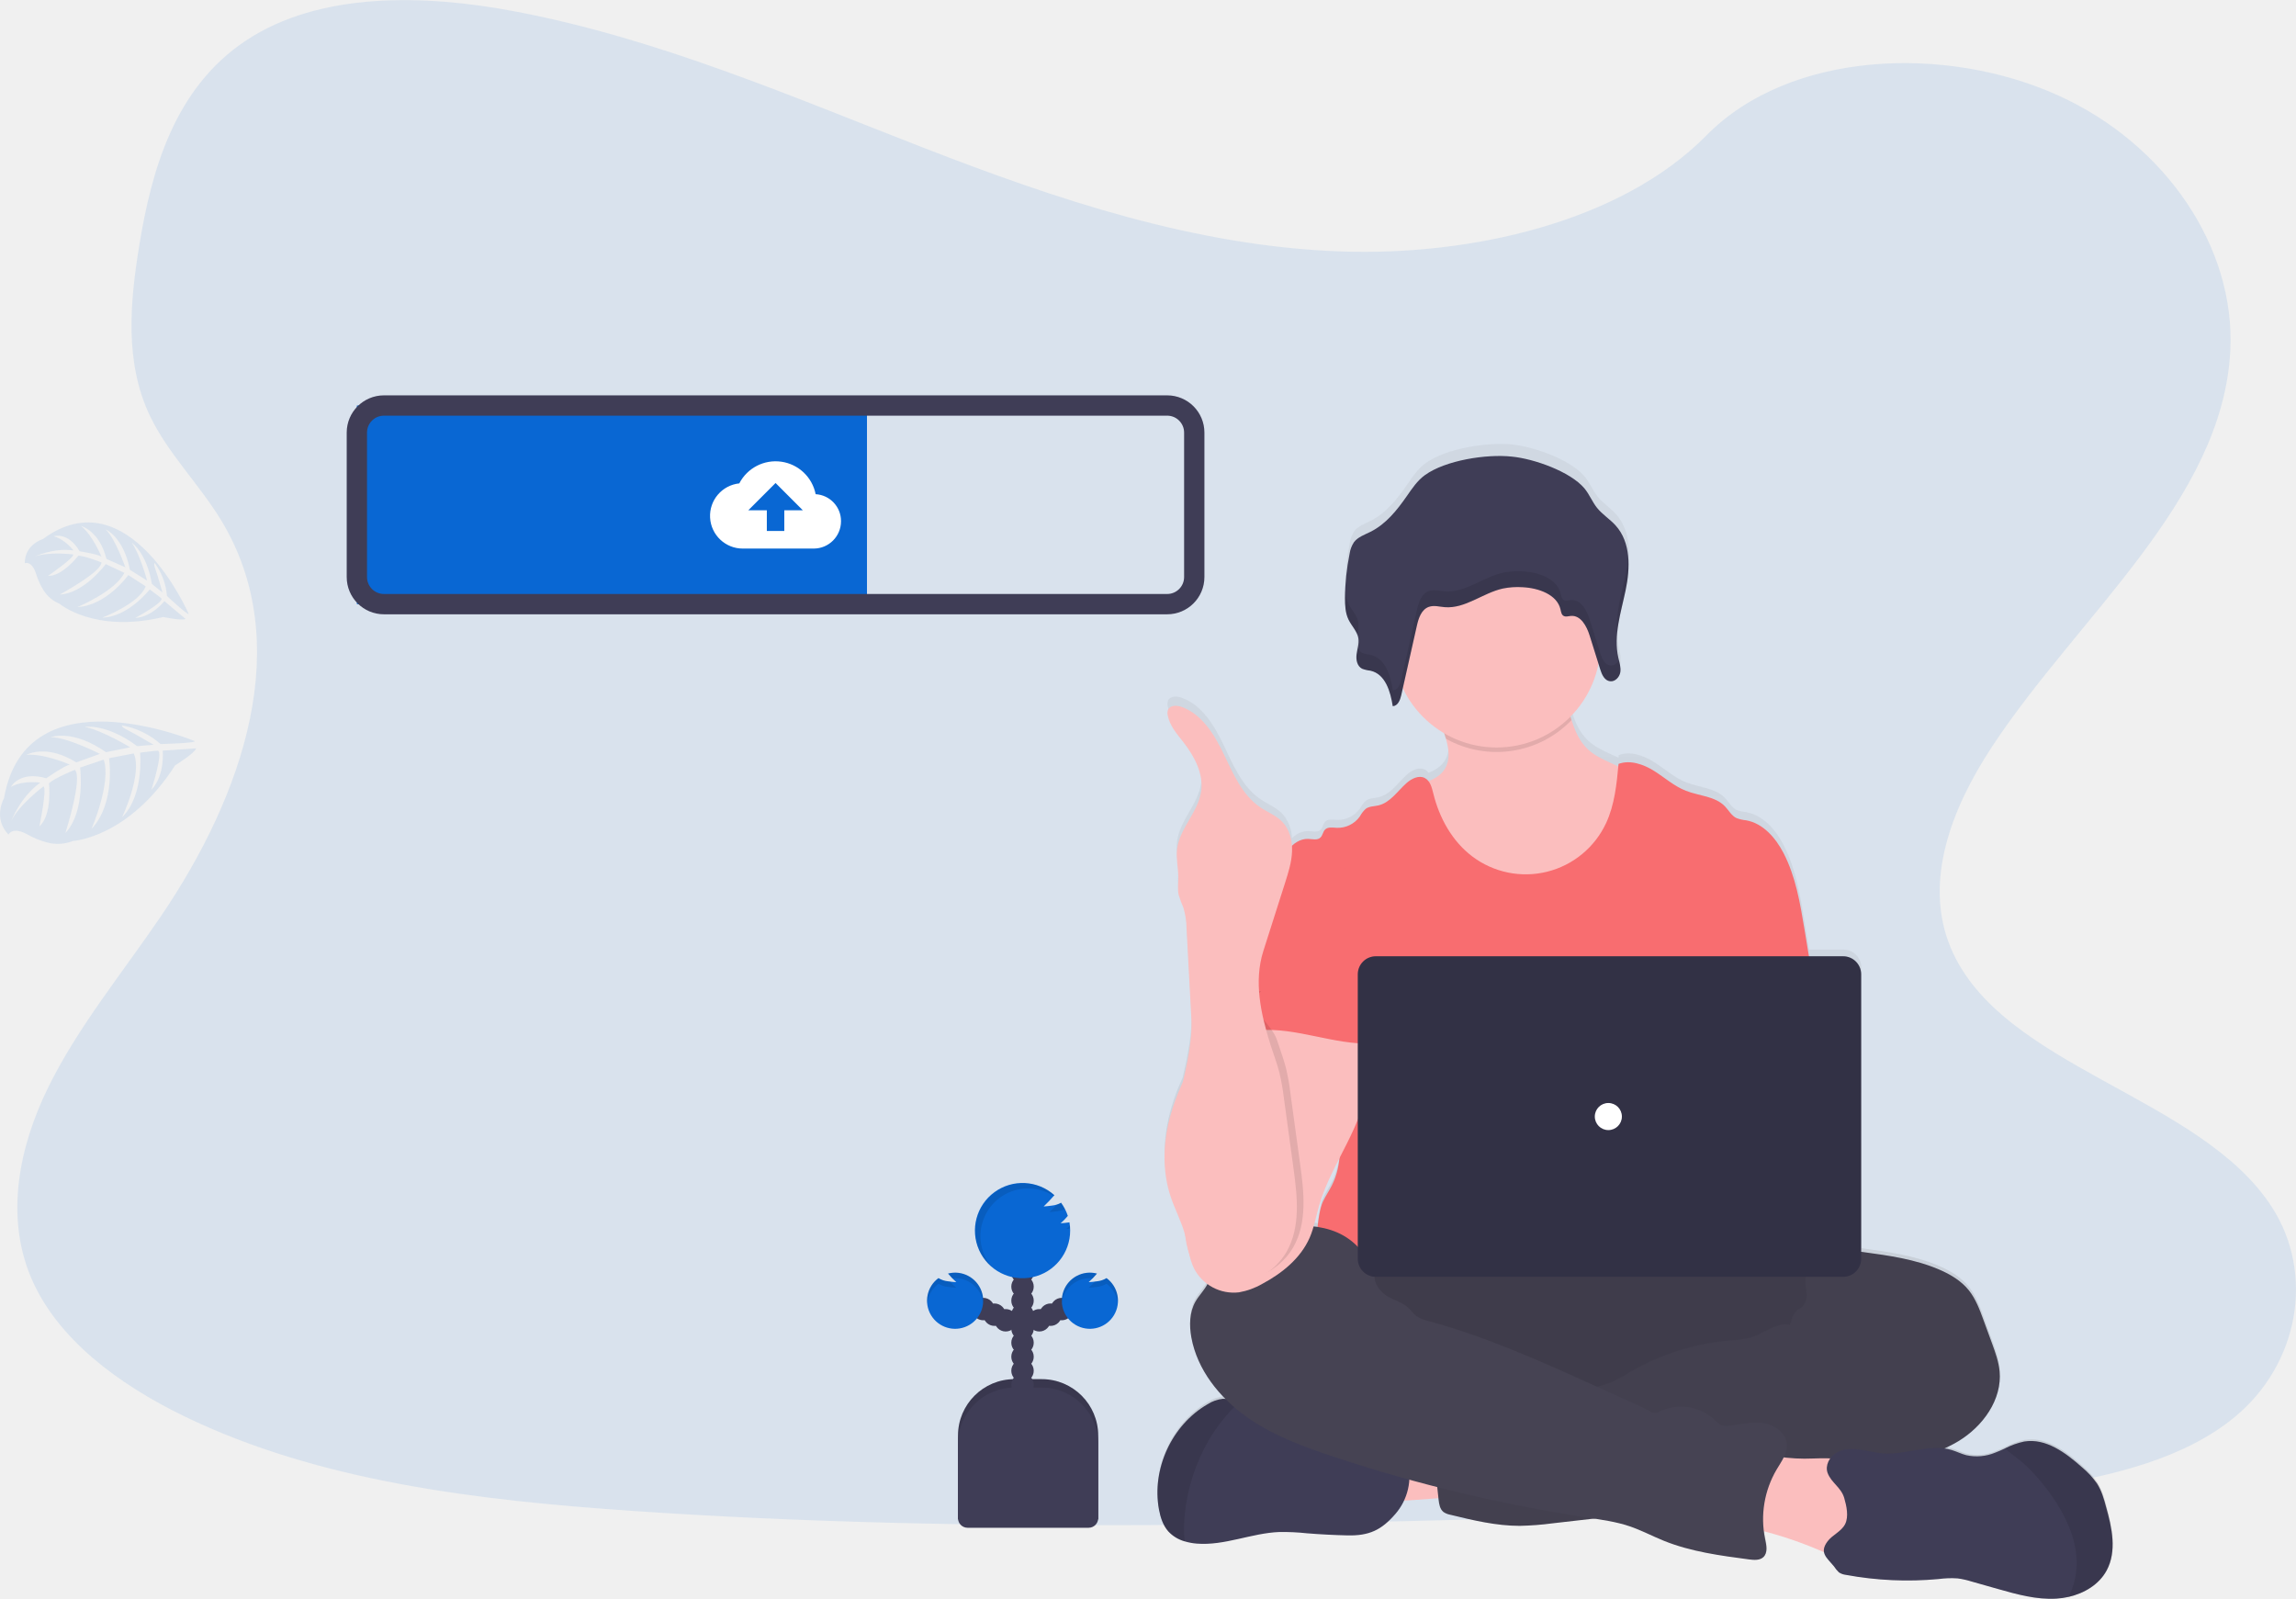
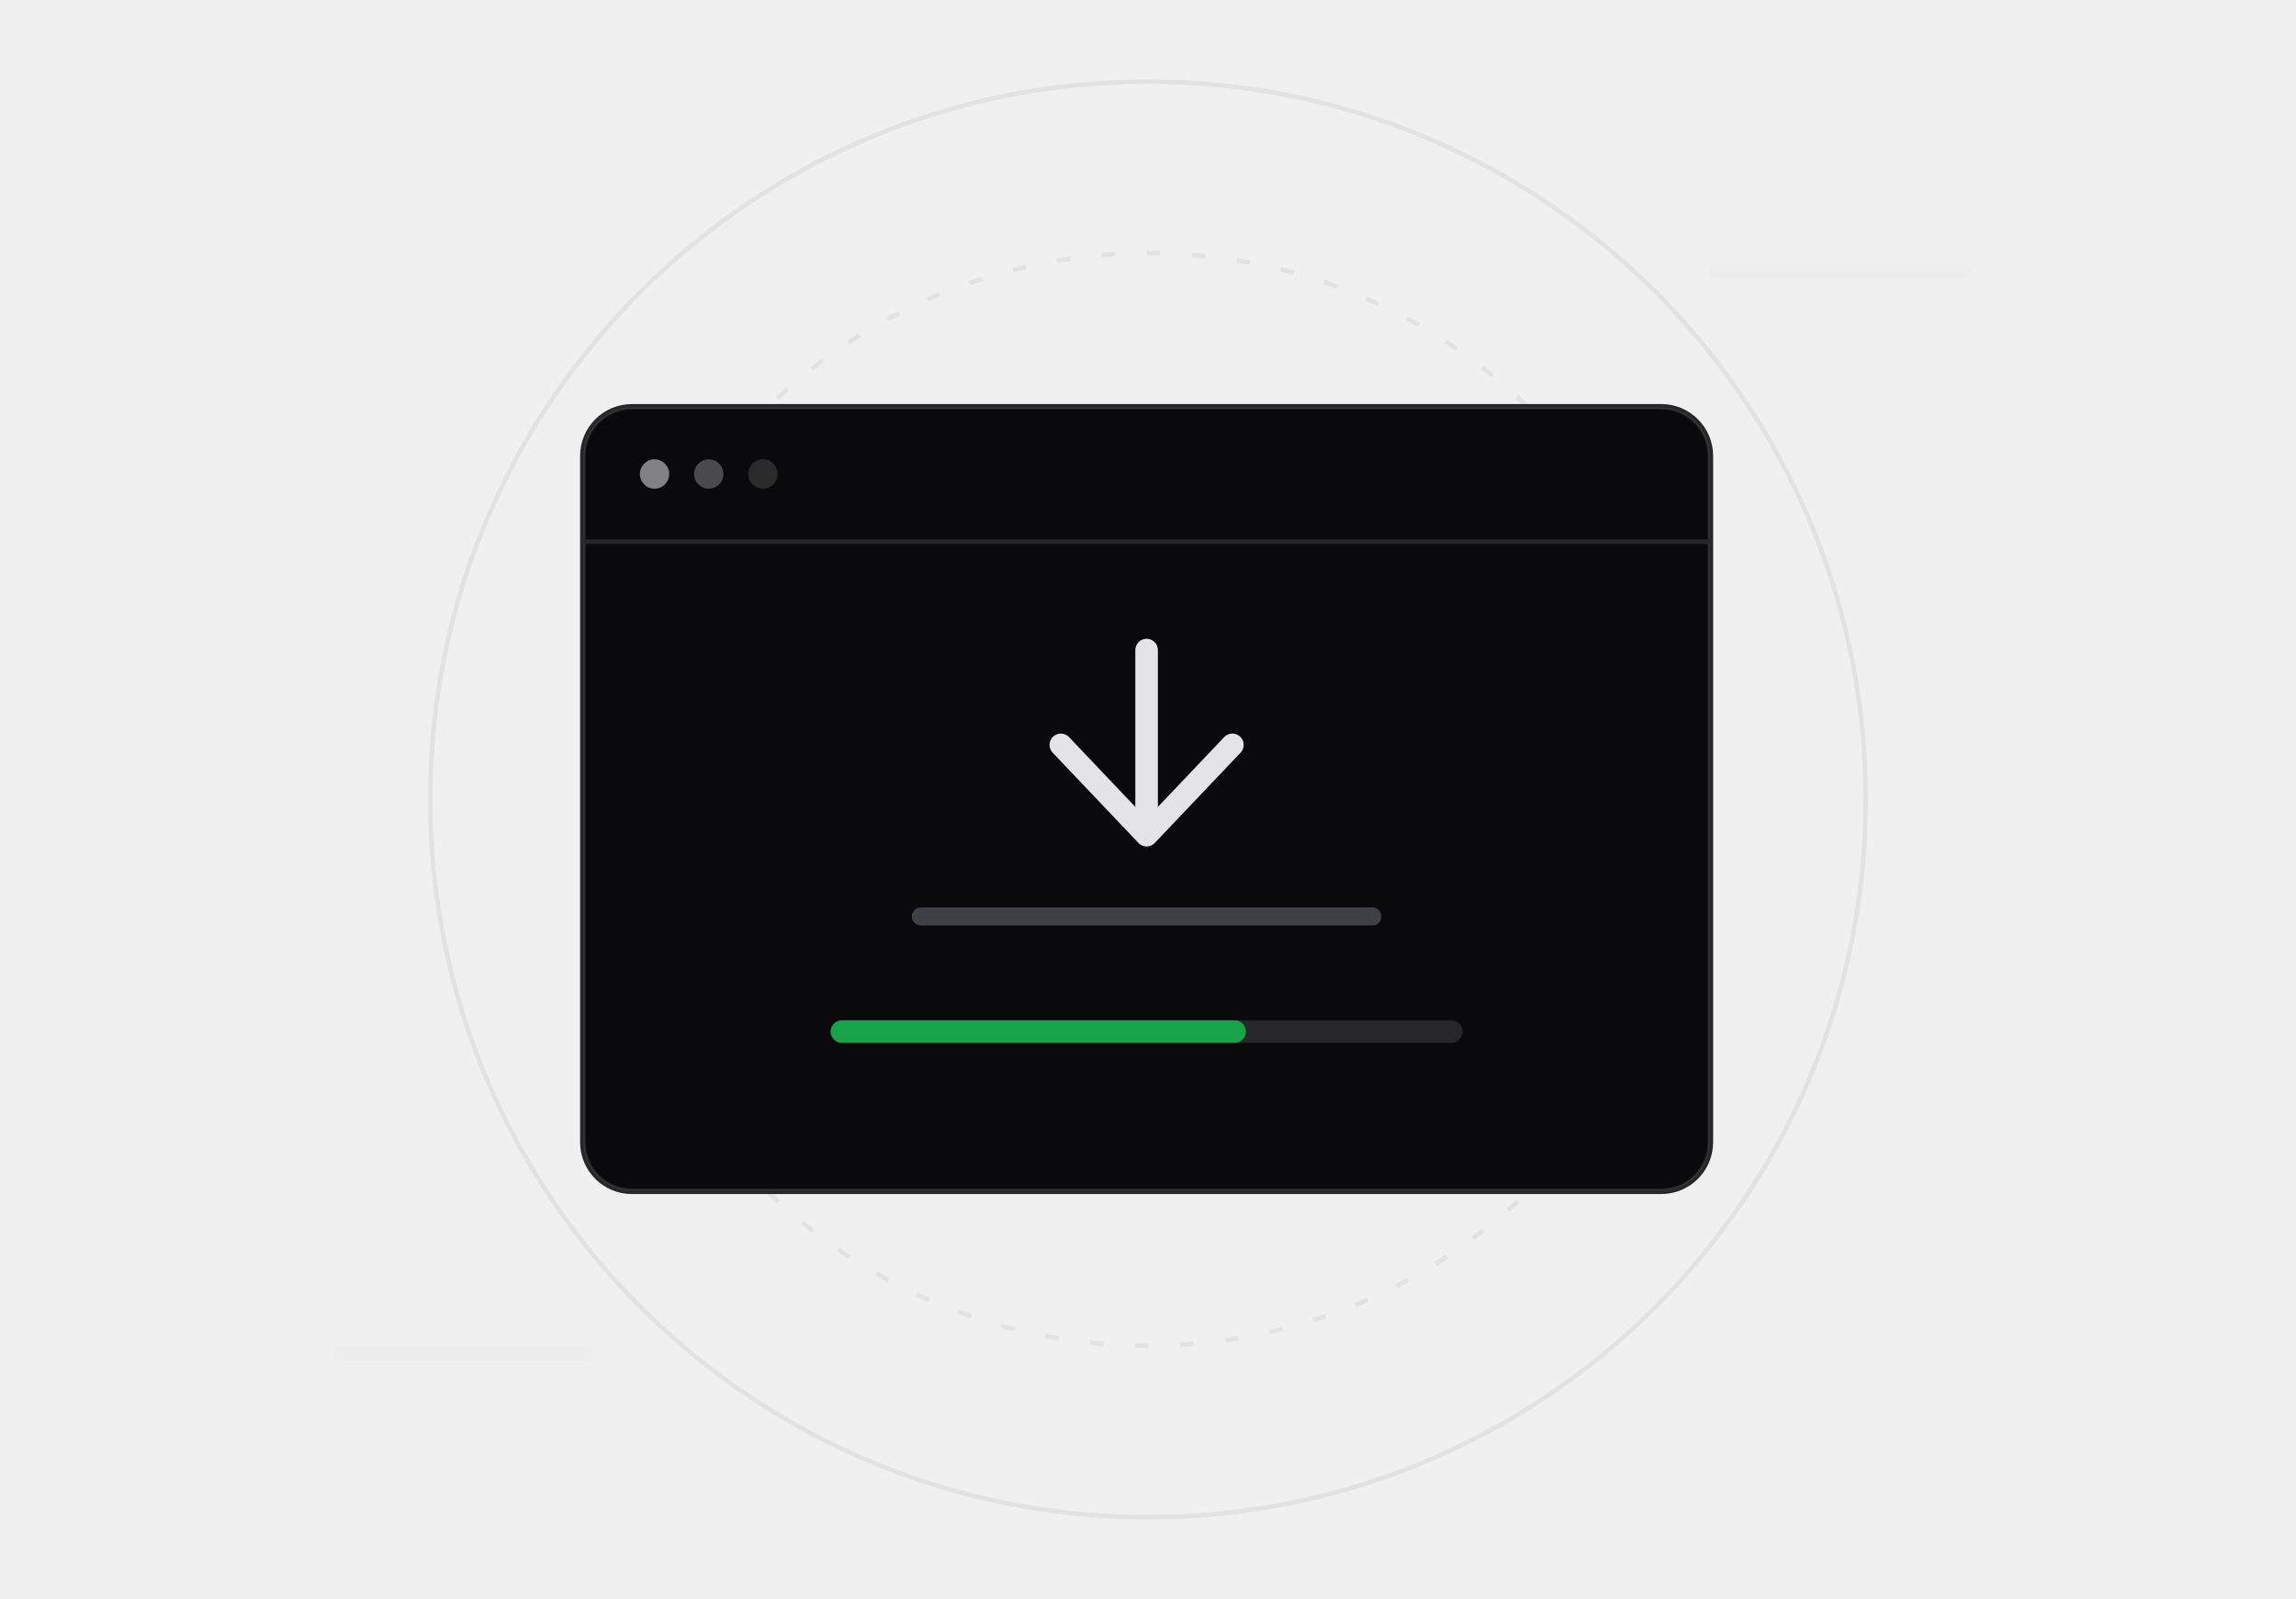
- <svg xmlns="http://www.w3.org/2000/svg" id="f1903550-5374-4fc8-959e-1f31e4981ba4" data-name="Layer 1" width="1017.23" height="708.31" viewBox="0 0 1017.23 708.31">
-   <defs>
-     <linearGradient id="ae8f1d99-169f-42eb-bca8-084a90728b1c" x1="815.82" y1="804.15" x2="815.82" y2="292.5" gradientUnits="userSpaceOnUse">
-       <stop offset="0" stop-color="gray" stop-opacity="0.25" />
-       <stop offset="0.54" stop-color="gray" stop-opacity="0.12" />
-       <stop offset="1" stop-color="gray" stop-opacity="0.1" />
-     </linearGradient>
-   </defs>
-   <path d="M685.63,207.25c-64.72-2.25-126.36-23.14-185.23-46S383.24,113.06,320.07,101c-40.63-7.79-87.09-8.89-119.83,12.89-31.5,21-41.68,57.15-47.16,90.72-4.11,25.27-6.54,51.85,4.75,75.5,7.83,16.42,21.74,30.22,31.36,45.95,33.46,54.72,9.81,122.2-26.46,175.63-17,25.06-36.74,49-49.87,75.66s-19.2,57.25-7.72,84.47c11.39,27,38.52,47.24,67.9,61.49,59.69,28.94,130,37.23,198.62,41.92,151.82,10.39,304.46,5.89,456.68,1.39,56.34-1.67,112.92-3.36,168.34-12.07,30.78-4.84,62.56-12.52,84.9-31,28.36-23.53,35.39-63.38,16.39-92.88-31.88-49.49-120-61.79-142.31-114.9-12.27-29.23.33-61.8,18.15-88.91,38.24-58.17,102.33-109.19,105.71-175.68,2.32-45.66-28.49-91.39-76.13-113-49.94-22.65-119.18-19.8-156,17.69C809.43,194.38,742.77,209.23,685.63,207.25Z" transform="translate(-91.39 -95.85)" fill="#0967d3" opacity="0.1" />
-   <g opacity="0.1">
-     <path d="M177.74,424.21S103,392.77,93.17,449.46c0,0-5.11,8.84,2,16.14,0,0,1.53-3.92,8.75.13a37.17,37.17,0,0,0,8.16,3.32,18.36,18.36,0,0,0,11.62-.62h0s24.59-1.33,45.27-33.5c0,0,8.87-5.48,9.31-7.54l-14.82,1s1.14,10.85-5,17.36c0,0,5.44-16.84,2.83-17.31-.53-.1-7.83.86-7.83.86s1.89,18.87-8,28.63c0,0,9.18-19.19,5.19-28.29l-10.94,2.11s3,19.85-7.82,31.39c0,0,8.9-20.4,5.46-30.76l-10.47,3.52s2.52,19.41-6.53,29c0,0,7.9-24.61,4.18-28,0,0-9.42,3.82-11.43,6,0,0,1.49,14-4.26,19.05,0,0,3.53-17,1.78-17.7,0,0-10.94,8.24-14.28,15.35,0,0,4.16-10.86,12.91-17,0,0-7.35-1.24-13,1.83,0,0,3.78-7.21,15.65-3.79,0,0,8.79-6.09,10.55-6,0,0-11.23-5-19.34-4.38,0,0,8.7-5,22.08,3.35l10.45-3.77s-14.5-7.43-21.76-7.4c0,0,9.66-3.74,24.47,6.66l10.7-2.18s-12-7.35-20.09-9.06c0,0,9.7-1.54,23.18,8.55l7.31-.61s-8.85-5.22-11.53-6.49-2.56-2.09-2.56-2.09a34.89,34.89,0,0,1,17.16,8.26S177.68,425.14,177.74,424.21Z" transform="translate(-91.39 -95.85)" fill="#0967d3" />
+ <svg xmlns="http://www.w3.org/2000/svg" width="1017.23" height="708.31" viewBox="0 0 1017.23 708.31" fill="none" role="presentation" aria-hidden="true">
+   <g stroke="#a1a1aa" stroke-opacity=".18" stroke-width="2">
+     <circle cx="508.6" cy="354.16" r="318" />
+     <circle cx="508.6" cy="354.16" r="242" stroke-dasharray="6 14" />
  </g>
-   <g opacity="0.1">
-     <path d="M175,367.85s-26.51-61.27-64.63-33.17c0,0-8.06,2.34-8,10.7,0,0,3.14-1.46,5.13,5.07a30.1,30.1,0,0,0,3,6.61,15,15,0,0,0,7.25,6.25h0s15.37,13.22,46,5.89c0,0,8.4,1.79,9.83.83l-9.36-7.87s-5.51,7.1-12.89,7.44c0,0,12.83-6.9,11.55-8.67-.26-.36-5.15-3.94-5.15-3.94s-9.62,12.28-21,12.47c0,0,16.39-6.18,19.2-13.85l-7.7-5s-9.54,13.49-22.53,14.19c0,0,16.91-7.05,20.77-15.17l-8.23-3.87s-9.56,13-20.37,13.49c0,0,18.72-10.12,18.43-14.25,0,0-7.77-3.1-10.24-2.92,0,0-7.07,9.15-13.38,8.89,0,0,11.79-8.09,11.15-9.5,0,0-11.2-1.34-17.23,1,0,0,8.66-4.08,17.35-2.74,0,0-3.66-4.93-8.75-6.3,0,0,6.36-2.13,11.46,6.65,0,0,8.68,1.4,9.7,2.44,0,0-3.81-9.39-9-13.62,0,0,8,2,11.2,14.57l8.36,3.71s-4.38-12.68-8.72-16.79c0,0,7.87,3.28,10.75,17.9l7.6,4.79s-2.94-11.2-6.77-16.83c0,0,6.64,4.62,8.89,18.29l4.7,3.8s-2.29-8.14-3.16-10.42-.33-2.7-.33-2.7a28.65,28.65,0,0,1,5.49,14.68S174.41,368.36,175,367.85Z" transform="translate(-91.39 -95.85)" fill="#0967d3" />
+   <g transform="translate(258 180)">
+     <rect width="500" height="348" rx="22" fill="#0a0a0c" stroke="#27272a" stroke-width="2" />
+     <rect x="1" y="1" width="498" height="346" rx="21" stroke="#e4e4e7" stroke-opacity=".1" />
+     <path d="M0 60h500" stroke="#27272a" stroke-width="2" />
+     <g fill="#e4e4e7">
+       <circle cx="32" cy="30" r="6.5" opacity=".55" />
+       <circle cx="56" cy="30" r="6.5" opacity=".3" />
+       <circle cx="80" cy="30" r="6.5" opacity=".15" />
+     </g>
+     <path d="M250 108v78" stroke="#e4e4e7" stroke-width="10" stroke-linecap="round" />
+     <path d="M212 150l38 40 38-40" stroke="#e4e4e7" stroke-width="10" stroke-linecap="round" stroke-linejoin="round" />
+     <path d="M150 226h200" stroke="#3f3f46" stroke-width="8" stroke-linecap="round" />
+     <rect x="110" y="272" width="280" height="10" rx="5" fill="#27272a" />
+     <rect x="110" y="272" width="184" height="10" rx="5" fill="#16a34a" />
  </g>
-   <path d="M1024.66,763c-1-3.62-2-7.29-4-10.44a36.28,36.28,0,0,0-6.56-7.17c-7.25-6.59-16.16-13.28-25.77-11.61a34,34,0,0,0-8.56,3.12c-1.4.65-2.81,1.3-4.25,1.85a21.2,21.2,0,0,1-12.83,1.12c-2.2-.59-4.25-1.65-6.42-2.31a20.72,20.72,0,0,0-3.16-.68,58.18,58.18,0,0,0,6.1-3.21C970,727,978.61,715,977.4,702.3c-.4-4.3-1.88-8.41-3.34-12.46q-1.92-5.31-3.85-10.63c-1.66-4.61-3.37-9.3-6.41-13.13-3.38-4.26-8.18-7.15-13.14-9.31-10.66-4.63-22.31-6.26-33.81-7.84l-.8-.11V524.58a8,8,0,0,0-8-8.05H892.92q-1-6.12-2-12.23c-1.91-11.61-3.88-23.45-9.23-33.91-3.5-6.85-9.08-13.37-16.59-14.72a16.54,16.54,0,0,1-4.32-1c-2.2-1.08-3.4-3.48-5.1-5.26-4.36-4.57-11.45-4.64-17.3-7-5.16-2.05-9.38-5.92-14.08-8.89s-10.55-5.09-15.76-3.15c0,.38-.07.75-.11,1.13L805.09,430c-3.6-1.66-7.28-3.38-10.17-6.12-3.72-3.51-5.7-8.14-7.24-13.08-.16-.52-.31-1-.46-1.55a46.53,46.53,0,0,0,12.44-23.77c.27.87.55,1.75.82,2.63a13.88,13.88,0,0,0,1,2.59,6.86,6.86,0,0,0,.47.79,5.1,5.1,0,0,0,1.22,1.27,3.41,3.41,0,0,0,1.61.63,3,3,0,0,0,.84,0,4.62,4.62,0,0,0,3.36-2.87,6,6,0,0,0,.35-1.22,6.31,6.31,0,0,0,.07-.76c0-.08,0-.16,0-.24s0-.35,0-.52,0-.19,0-.28,0-.34,0-.5l0-.26c0-.2-.06-.4-.1-.59s0-.11,0-.16c-.05-.26-.11-.51-.16-.77a1,1,0,0,1,0-.17l-.15-.63-.09-.38,0-.1h0c-.1-.39-.19-.79-.28-1.19a34.44,34.44,0,0,1-.55-10.57,114.49,114.49,0,0,1,2.86-15.36l.21-.91.24-1.06c.16-.72.31-1.44.46-2.16v0c.13-.61.25-1.23.36-1.85s.19-1.09.27-1.64c0-.07,0-.13,0-.2a47.52,47.52,0,0,0,.49-11.28h0c-.47-5.23-2.09-10.18-5.65-14.13-2.51-2.79-5.81-4.85-8.14-7.78-2.19-2.75-3.42-6.13-5.68-8.82-6.25-7.46-22.28-13.21-32.12-14.21-11.27-1.14-29.48,1.74-38.56,8.4-3.36,2.46-5.66,6-8,9.37-4.3,6.26-9.19,12.5-16.08,16-2.61,1.32-5.59,2.32-7.32,4.62a12.59,12.59,0,0,0-2,5.19,102.21,102.21,0,0,0-2.06,19.8,24.41,24.41,0,0,0,1.1,8.6c.14.38.31.77.49,1.14h0c.16.33.34.66.53,1l.12.21a41.55,41.55,0,0,1,3.21,5.45,7.9,7.9,0,0,1,.48,1.66,12.29,12.29,0,0,1-.28,4.39h0c0,.22-.08.43-.13.64l-.09.46c0,.14,0,.29-.08.43q-.12.65-.21,1.29c0,.3-.06.61-.07.92a7.51,7.51,0,0,0,.69,3.6,4.58,4.58,0,0,0,.47.76,4,4,0,0,0,1.35,1.15,15.14,15.14,0,0,0,3.7.88c3.74.84,6.08,3.7,7.6,7.21a25.46,25.46,0,0,1,.89,2.41,42.63,42.63,0,0,1,1.4,6.27c1.7-.09,2.69-1.59,3.29-3.23a15.2,15.2,0,0,0,.47-1.65c.23-1.05.46-2.1.7-3.15a46.49,46.49,0,0,0,18.26,20.12c.28.82.55,1.65.8,2.49,1.31,4.53,1.94,9.28-.33,13.24-1.62,2.81-4.35,4.55-7.39,5.75a4.89,4.89,0,0,0-1.65-1.41c-2.64-1.32-5.8.29-8,2.26-4,3.62-7.26,8.81-12.53,10-1.9.44-4,.35-5.59,1.51a12.92,12.92,0,0,0-2.59,3.41,11.93,11.93,0,0,1-10.24,5.1c-1.83-.09-4-.51-5.25.83-.93,1-1,2.59-2,3.54-1.35,1.32-3.54.67-5.42.59a10,10,0,0,0-7.25,3.14,17.06,17.06,0,0,0-4.36-10.9c-2.7-2.78-6.45-4.21-9.65-6.39-8-5.44-12-15-16.17-23.76s-9.67-18-18.77-21.19c-2.09-.74-5-.8-5.94,1.23a4.43,4.43,0,0,0-.15,2.65c.88,4.66,4.2,8.4,7.07,12.15,4.83,6.32,8.88,14.05,7.71,21.95-1.37,9.35-9.7,16.61-10.7,26-.44,4.14.61,8.3.6,12.46,0,2.6-.41,5.23.15,7.76a52.63,52.63,0,0,0,2.11,5.65,33.09,33.09,0,0,1,1.38,9.31q1.06,19.88,2.11,39.77c.53,9.89-1.63,19.65-3.81,29.38a92.19,92.19,0,0,0-6.26,18c-2.46,10.83-2.53,22.37,1,32.91,1.89,5.73,4.79,11.1,6.34,16.93,0,.13.06.25.09.37.15,1.24.32,2.48.55,3.71a35.66,35.66,0,0,0,1.11,4.2,29.93,29.93,0,0,0,2.2,6.87,19.22,19.22,0,0,0,6,7c-1.44,2.82-3.77,5.09-5.32,7.85-2.7,4.78-2.81,10.65-1.83,16.07,1.89,10.46,7.54,19.81,15,27.41a8.68,8.68,0,0,0-1,0,15.68,15.68,0,0,0-6.84,2.45c-15.79,9.23-24.82,29-21.52,47.1.65,3.54,1.78,7.12,4.14,9.81a15.56,15.56,0,0,0,7.29,4.47,25.29,25.29,0,0,0,5.37,1c12.31,1,24.23-4.71,36.57-5.19a98.49,98.49,0,0,1,12.25.57q8.91.74,17.86.94c9.69.23,15.15-2.35,21.34-9.6a25.88,25.88,0,0,0,3.77-5.94c5.26-.3,11.07-.76,15.28-1.11l.06.59c.23,2,.58,4.3,2.18,5.57a7.79,7.79,0,0,0,3,1.22c10.11,2.49,20.34,5,30.74,5a129.72,129.72,0,0,0,14.6-1.13l18.3-2.11a93.21,93.21,0,0,1,15.71,3.42c5.28,1.8,10.22,4.47,15.38,6.57,12,4.87,24.92,6.61,37.71,8.31,2.18.29,4.68.49,6.3-1,2.08-2,1.38-5.35.8-8.15-.24-1.14-.42-2.3-.57-3.46a173.5,173.5,0,0,1,25.26,8.77l1.44.63c.41,2.18,2.43,3.93,4.36,6.28a15.9,15.9,0,0,0,2.21,2.73,7.25,7.25,0,0,0,3.17,1.15,148.12,148.12,0,0,0,41,1.85,42,42,0,0,1,8.45-.29,35.64,35.64,0,0,1,6.1,1.38l11.58,3.31c8.53,2.45,17.28,4.92,26.13,4.37a34.71,34.71,0,0,0,5.34-.77c7-1.62,13.53-5.54,16.89-11.84C1029.42,782.89,1027.23,772.36,1024.66,763ZM685,606.59a36.39,36.39,0,0,1-3.34,12.51c-1.24,2.51-2.84,4.82-4,7.34-1.1,2.28-1.92,6.59-2.41,11.32-.6-.1-1.21-.19-1.81-.26.89-3.12,1.56-6.32,2.45-9.45C678,620.61,681.47,613.58,685,606.59Z" transform="translate(-91.39 -95.85)" fill="url(#ae8f1d99-169f-42eb-bca8-084a90728b1c)" />
-   <path d="M700.41,760.39c-2.11-4.8-4.11-10.32-2-15.12a12.85,12.85,0,0,1,6.65-6.25,32,32,0,0,1,9-2.22,125.61,125.61,0,0,1,29.26-.4c.71,5.62-.79,11.32-2.08,16.75-1.17,5-1.84,5.74-7,6C730.9,759.33,701.2,762.16,700.41,760.39Z" transform="translate(-91.39 -95.85)" fill="#fbbebe" />
-   <ellipse cx="698.07" cy="592.16" rx="143" ry="40" fill="#464353" />
-   <ellipse cx="698.07" cy="592.16" rx="143" ry="40" opacity="0.1" />
-   <path d="M815.1,476.85a44.49,44.49,0,0,1-22.94,20.84A57.58,57.58,0,0,1,774,501.15c-6.79.31-13.72-.13-20.1-2.45-8.56-3.1-15.67-9.44-21-16.83s-9-15.83-12.19-24.34c-1.68-4.43-3.28-9.15-2.49-13.83,5.15-1.17,10.79-2.89,13.45-7.46,2.27-3.92,1.64-8.62.33-13.1-.37-1.27-.8-2.53-1.23-3.74-1-2.9-4.45-8.41-2.05-10.89,1.53-1.57,7.94-2.37,10.15-3.39,6.81-3.14,13.09-7.68,20.57-9.17,6.47-1.29,13.15-.08,19.61,1.26a6.45,6.45,0,0,1,2.42.87,5.82,5.82,0,0,1,1.8,2.7c1.84,4.48,2.92,9.43,4.4,14.1,1.54,4.89,3.52,9.48,7.23,12.95,2.89,2.71,6.57,4.41,10.17,6.06l8.86,4.06a11.65,11.65,0,0,1,4.19,2.71,10.61,10.61,0,0,1,2,5.44A50.82,50.82,0,0,1,815.1,476.85Z" transform="translate(-91.39 -95.85)" fill="#fbbebe" />
-   <path d="M787.63,414.88A46,46,0,0,1,732,423.14c-.37-1.27-.8-2.53-1.23-3.74-1-2.9-4.45-8.41-2.05-10.89,1.53-1.57,7.94-2.37,10.15-3.39,6.81-3.14,13.09-7.68,20.57-9.17,6.47-1.29,13.15-.08,19.61,1.26a6.45,6.45,0,0,1,2.42.87,5.82,5.82,0,0,1,1.8,2.7C785.07,405.26,786.15,410.21,787.63,414.88Z" transform="translate(-91.39 -95.85)" opacity="0.1" />
-   <circle cx="663.07" cy="285.16" r="46" fill="#fbbebe" />
-   <path d="M894.61,530.3l-3.78-22.9c-1.91-11.49-3.88-23.2-9.22-33.55-3.51-6.78-9.08-13.24-16.59-14.58a16.05,16.05,0,0,1-4.32-1c-2.2-1.06-3.4-3.44-5.09-5.2-4.36-4.52-11.46-4.59-17.3-6.89-5.16-2-9.38-5.85-14.08-8.79s-10.55-5-15.75-3.12c-.84,8.95-1.73,18.1-5.53,26.25a39.28,39.28,0,0,1-59.26,14.76c-8.91-6.71-14.62-17.06-17.28-27.89-.65-2.64-1.39-5.67-3.82-6.88-2.63-1.32-5.79.28-8,2.22-4.05,3.59-7.27,8.73-12.53,9.94-1.9.44-4,.35-5.58,1.5a12.7,12.7,0,0,0-2.6,3.37,12,12,0,0,1-10.23,5.06c-1.83-.09-4-.51-5.25.82-.93,1-1,2.56-2,3.49-1.35,1.31-3.54.67-5.42.6-3.56-.15-6.87,2.13-8.91,5s-3,6.42-4,9.86c10.93,24.34,20.93,48.71,31.86,73.05a6.23,6.23,0,0,1,.79,3,7.31,7.31,0,0,1-1.36,3c-5.36,8.61-5.19,19.44-4.6,29.56s1.31,20.81-3.21,29.88c-1.23,2.49-2.83,4.77-4,7.26-2.74,5.64-3.73,23.68-2.13,29.74h226c-4.31-11.85-2.67-35.63-1.77-48.21.63-8.8-1-17.59-1.7-26.39C896.48,565.29,897.58,548.24,894.61,530.3Z" transform="translate(-91.39 -95.85)" fill="#f86d70" />
-   <path d="M906.18,650.86c3.33-1.27,7-.81,10.57-.33,11.49,1.57,23.15,3.18,33.8,7.77,5,2.14,9.76,5,13.14,9.21,3,3.79,4.75,8.43,6.41,13L973.94,691c1.46,4,2.94,8.08,3.35,12.33,1.2,12.59-7.41,24.46-18.24,31s-23.58,8.87-36,11.31-24.89,5.14-37.26,8a150,150,0,0,1-17.53,3.45c-13.24,1.5-27.08-.71-39.66,3.67-5,1.75-9.91,4.35-15.1,5.56A93.93,93.93,0,0,1,803.07,768l-23.81,2.72a129.89,129.89,0,0,1-14.6,1.12c-10.4,0-20.63-2.46-30.73-4.92a7.77,7.77,0,0,1-3-1.21c-1.6-1.26-1.95-3.49-2.18-5.51q-1.53-13.41-2.68-26.85c-.24-2.91-.42-6.06,1.17-8.51,2-3,5.9-3.94,9.46-4.52a246.88,246.88,0,0,1,45.68-3.17c5.81-5.81,15.39-5.84,23-9a68.39,68.39,0,0,0,8.11-4.41A106,106,0,0,1,858,689.67a41.45,41.45,0,0,0,9.11-1.3c5.89-1.83,11.26-6.81,17.31-5.59.75-2.07,1.27-4.84,3-6.26.86-.73,1.92-1.22,2.71-2,1.67-1.69,1.82-4.35,1.57-6.71s-.81-4.78-.2-7.08a9.79,9.79,0,0,1,1.11-2.47C895.62,653,900.15,650.36,906.18,650.86Z" transform="translate(-91.39 -95.85)" fill="#464353" />
-   <path d="M906.18,650.86c3.33-1.27,7-.81,10.57-.33,11.49,1.57,23.15,3.18,33.8,7.77,5,2.14,9.76,5,13.14,9.21,3,3.79,4.75,8.43,6.41,13L973.94,691c1.46,4,2.94,8.08,3.35,12.33,1.2,12.59-7.41,24.46-18.24,31s-23.58,8.87-36,11.31-24.89,5.14-37.26,8a150,150,0,0,1-17.53,3.45c-13.24,1.5-27.08-.71-39.66,3.67-5,1.75-9.91,4.35-15.1,5.56A93.93,93.93,0,0,1,803.07,768l-23.81,2.72a129.89,129.89,0,0,1-14.6,1.12c-10.4,0-20.63-2.46-30.73-4.92a7.77,7.77,0,0,1-3-1.21c-1.6-1.26-1.95-3.49-2.18-5.51q-1.53-13.41-2.68-26.85c-.24-2.91-.42-6.06,1.17-8.51,2-3,5.9-3.94,9.46-4.52a246.88,246.88,0,0,1,45.68-3.17c5.81-5.81,15.39-5.84,23-9a68.39,68.39,0,0,0,8.11-4.41A106,106,0,0,1,858,689.67a41.45,41.45,0,0,0,9.11-1.3c5.89-1.83,11.26-6.81,17.31-5.59.75-2.07,1.27-4.84,3-6.26.86-.73,1.92-1.22,2.71-2,1.67-1.69,1.82-4.35,1.57-6.71s-.81-4.78-.2-7.08a9.79,9.79,0,0,1,1.11-2.47C895.62,653,900.15,650.36,906.18,650.86Z" transform="translate(-91.39 -95.85)" opacity="0.05" />
-   <path d="M709.61,766.57c-6.19,7.17-11.64,9.73-21.33,9.5q-8.94-.21-17.86-.93a100.2,100.2,0,0,0-12.24-.57c-12.34.48-24.25,6.13-36.56,5.14a25.92,25.92,0,0,1-5.37-1A15.63,15.63,0,0,1,609,774.3c-2.36-2.67-3.49-6.21-4.14-9.71-3.29-17.94,5.73-37.48,21.52-46.61a15.78,15.78,0,0,1,6.84-2.43,16.21,16.21,0,0,1,6.92,1.52l.15.06a52.33,52.33,0,0,1,17.14,11.44,9.66,9.66,0,0,0,2.62,2.11,9,9,0,0,0,3.09.58l13.14.83a31.14,31.14,0,0,1,6.6.91,52.46,52.46,0,0,1,6.94,3c7.07,3.16,14.91,4,22.55,5.22a3.37,3.37,0,0,1,2,.8,3.13,3.13,0,0,1,.62,1.3A25.51,25.51,0,0,1,709.61,766.57Z" transform="translate(-91.39 -95.85)" fill="#3f3d56" />
-   <path d="M640.25,717.13a78.9,78.9,0,0,0-13.15,16.44,82.28,82.28,0,0,0-10.74,32.54,60.4,60.4,0,0,0-.11,12.61A15.63,15.63,0,0,1,609,774.3c-2.36-2.67-3.49-6.21-4.14-9.71-3.29-17.94,5.73-37.48,21.52-46.61a15.78,15.78,0,0,1,6.84-2.43,16.21,16.21,0,0,1,6.92,1.52Z" transform="translate(-91.39 -95.85)" opacity="0.1" />
-   <path d="M894.74,742c7.35-.2,15.6-.57,21,4.38,5.15,4.68,5.83,12.4,6.17,19.35l.39,8.07c.12,2.46.22,5-.77,7.28-1.76,4-6.59,5.93-11,5.7s-8.46-2.16-12.49-3.9a175.7,175.7,0,0,0-34-10.71q.57-8.37,1.9-16.66c.61-3.83.71-10.24,3.27-13.42,2.71-3.36,6.24-1.54,9.92-.92A79.63,79.63,0,0,0,894.74,742Z" transform="translate(-91.39 -95.85)" fill="#fbbebe" />
-   <path d="M700.52,660.92c0,1-1.57,0-1.71-1.07-1.1-8.09-7.52-14.76-15-18s-16-3.41-24.1-2.64c-12.25,1.16-25.95,5.85-30.48,17.3-1.06,2.68-1.54,5.58-2.84,8.15-1.44,2.82-3.79,5.07-5.35,7.81-2.69,4.74-2.8,10.55-1.83,15.91,2.61,14.3,12.39,26.53,24.24,35s25.7,13.53,39.51,18.09a685.19,685.19,0,0,0,112,26.75c6.16.93,12.38,1.79,18.28,3.77,5.28,1.77,10.22,4.42,15.38,6.5,12,4.82,24.91,6.54,37.7,8.23,2.18.28,4.68.48,6.29-1,2.08-1.93,1.39-5.29.8-8.06a43.35,43.35,0,0,1,5.09-30.74c2.14-3.6,4.92-7.29,4.52-11.46-.48-4.86-5.32-8.3-10.14-9.08s-9.72.37-14.56,1c-1.67.22-3.49.36-5-.49a9.89,9.89,0,0,1-1.94-1.72,21.93,21.93,0,0,0-25.54-3.57c-1.79,1-4.5-1.23-6.36-2.07L798.47,710c-24.16-10.93-48.44-21.91-74-28.83a15.54,15.54,0,0,1-5.7-2.37c-1.27-1-2.18-2.36-3.35-3.47-2.55-2.41-6.1-3.37-9.16-5.08S699.8,664.35,700.52,660.92Z" transform="translate(-91.39 -95.85)" fill="#464353" />
-   <path d="M1024.71,791.61c-3.36,6.23-9.88,10.11-16.88,11.71a33.5,33.5,0,0,1-5.34.76c-8.85.55-17.59-1.9-26.12-4.32l-11.58-3.28a36.55,36.55,0,0,0-6.1-1.36,41.86,41.86,0,0,0-8.44.29,149.59,149.59,0,0,1-41-1.84,7.23,7.23,0,0,1-3.17-1.13,15.75,15.75,0,0,1-2.21-2.71c-3.15-3.79-6.54-6-2.81-11,2.15-2.9,6.14-4.35,7.81-7.68s.6-8.06-.39-11.5c-1.35-4.75-5.79-6.8-7.38-11.16-1.19-3.29.81-7.11,3.82-8.9s6.73-1.93,10.2-1.47,6.87,1.44,10.36,1.71c10.26.82,20.75-4.47,30.6-1.49,2.17.66,4.22,1.71,6.42,2.29a21.35,21.35,0,0,0,12.83-1.11c1.44-.54,2.85-1.19,4.25-1.83a34.23,34.23,0,0,1,8.55-3.09c9.61-1.65,18.52,5,25.77,11.49a36.44,36.44,0,0,1,6.55,7.1c2,3.12,3.06,6.75,4,10.33C1027.1,772.69,1029.29,783.11,1024.71,791.61Z" transform="translate(-91.39 -95.85)" fill="#3f3d56" />
-   <path d="M1024.71,791.61c-3.36,6.23-9.88,10.11-16.88,11.71a32.69,32.69,0,0,0,3.55-17.16c-.6-9.51-4.78-18.47-10.11-26.37a93.4,93.4,0,0,0-11.14-13.57c-3.18-3.2-7.09-5.74-10.51-8.67a34.23,34.23,0,0,1,8.55-3.09c9.61-1.65,18.52,5,25.77,11.49a36.44,36.44,0,0,1,6.55,7.1c2,3.12,3.06,6.75,4,10.33C1027.1,772.69,1029.29,783.11,1024.71,791.61Z" transform="translate(-91.39 -95.85)" opacity="0.1" />
-   <path d="M722.68,306.35c-3.36,2.43-5.66,5.92-8,9.27-4.31,6.19-9.19,12.37-16.08,15.82-2.61,1.31-5.59,2.3-7.32,4.58a12.34,12.34,0,0,0-1.95,5.13,101.65,101.65,0,0,0-2.06,19.6c0,3.28.14,6.66,1.59,9.64,1.37,2.8,3.84,5.17,4.35,8.22.39,2.38-.49,4.75-.8,7.14s.23,5.22,2.44,6.36a14.79,14.79,0,0,0,3.7.87c6.65,1.48,8.88,9.28,9.89,15.73,2.26-.13,3.28-2.72,3.75-4.83l6.93-30.81c.75-3.34,2-7.21,5.33-8.38,2.23-.77,4.67-.05,7,.15,9.15.75,16.89-6.32,25.84-8.27A33,33,0,0,1,766,356c7.06.35,15.27,3.25,16.77,9.84.25,1.07.4,2.35,1.4,2.88s2,.08,3.1,0c4.48-.45,7.12,4.59,8.41,8.71l4.7,15c.7,2.27,1.88,4.94,4.34,5.23,2.27.28,4.2-1.87,4.54-4s-.4-4.34-.89-6.48c-2.21-9.85,1.17-19.93,3.23-29.8s2.43-21.21-4.48-28.81c-2.51-2.75-5.81-4.8-8.15-7.7-2.18-2.72-3.41-6.06-5.67-8.73-6.25-7.37-22.28-13.06-32.11-14C750,296.91,731.76,299.76,722.68,306.35Z" transform="translate(-91.39 -95.85)" fill="#3f3d56" />
-   <g opacity="0.1">
-     <path d="M804.76,390.65c-2.46-.3-3.64-3-4.34-5.23q-2.35-7.51-4.7-15c-1.29-4.13-3.93-9.17-8.41-8.71-1,.11-2.18.52-3.1,0s-1.15-1.81-1.4-2.88c-1.5-6.6-9.71-9.49-16.77-9.84a33.43,33.43,0,0,0-8.71.57c-9,2-16.69,9-25.84,8.27-2.36-.19-4.8-.91-7-.14-3.37,1.16-4.58,5-5.33,8.38l-6.93,30.8c-.47,2.12-1.49,4.71-3.75,4.83-1-6.44-3.24-14.24-9.89-15.72a15.72,15.72,0,0,1-3.7-.87,4.34,4.34,0,0,1-1.93-2.15c-.18.93-.39,1.86-.51,2.79-.3,2.38.23,5.22,2.44,6.36a14.79,14.79,0,0,0,3.7.87c6.65,1.48,8.88,9.28,9.89,15.73,2.26-.13,3.28-2.72,3.75-4.83l6.93-30.81c.75-3.34,2-7.21,5.33-8.38,2.23-.77,4.67-.05,7,.15,9.15.75,16.89-6.32,25.84-8.27A33,33,0,0,1,766,356c7.06.35,15.27,3.25,16.77,9.84.25,1.07.4,2.35,1.4,2.88s2,.08,3.1,0c4.48-.45,7.12,4.59,8.41,8.71q2.34,7.51,4.7,15c.7,2.27,1.88,4.94,4.34,5.23,2.27.28,4.2-1.87,4.54-4a13.58,13.58,0,0,0-.6-5.31A4.13,4.13,0,0,1,804.76,390.65Z" transform="translate(-91.39 -95.85)" />
-     <path d="M693.22,371.61c-.51-3.05-3-5.42-4.35-8.22a16.45,16.45,0,0,1-1.48-6c0,1.12-.1,2.24-.11,3.37,0,3.28.14,6.66,1.59,9.64,1.11,2.27,2.94,4.27,3.86,6.58A15.06,15.06,0,0,0,693.22,371.61Z" transform="translate(-91.39 -95.85)" />
-     <path d="M811.64,350.33c-1.82,8.72-4.66,17.6-3.78,26.34.57-6.45,2.45-12.94,3.78-19.34a51,51,0,0,0,1.16-14.82A61.14,61.14,0,0,1,811.64,350.33Z" transform="translate(-91.39 -95.85)" />
+   <g stroke="#e4e4e7" stroke-opacity=".22" stroke-width="6" stroke-linecap="round">
+     <path d="M150 600h110M760 120h110" />
  </g>
-   <path d="M697.16,574.5c-1.21,19.86-15.78,36.27-21.33,55.37-1.38,4.78-2.21,9.74-4.19,14.29-4,9.15-12.23,15.79-21,20.47a31.54,31.54,0,0,1-10.34,3.76,19.82,19.82,0,0,1-19.91-10.59c-2.29-4.65-2.61-10-4-15-1.55-5.77-4.45-11.09-6.34-16.76-3.48-10.43-3.41-21.85-1-32.57a100,100,0,0,1,10.73-26.56c.7-1.23,1.41-2.45,2.14-3.66a83.18,83.18,0,0,1,6.93-10c6-7.23,13.71-12.79,21.34-18.27a5,5,0,0,1,2-1l.12,0a4.83,4.83,0,0,1,2.47.58A195.56,195.56,0,0,1,685.13,551c3.44,2.29,8.87,4.85,10.67,8.75S697.42,570.26,697.16,574.5Z" transform="translate(-91.39 -95.85)" fill="#fbbebe" />
-   <path d="M657.46,483.11a10.35,10.35,0,0,0-2.22,3.55,167.86,167.86,0,0,0-14.1,57.62,5.76,5.76,0,0,1-.65,2.79,12.21,12.21,0,0,1-1.47,1.59,5.52,5.52,0,0,0,.94,8c1.65-3.11,5.6-4.12,9.11-4.39,16.81-1.33,33.23,6.49,50.09,5.9-1.19-4.11-2.9-8.06-3.87-12.22-4.29-18.47,6.41-38.58-.15-56.37-1.31-3.56-3.5-7.06-6.95-8.62a18.51,18.51,0,0,0-4.45-1.18c-4.26-.77-12.74-4.06-16.86-2.74-1.52.49-2.12,1.92-3.38,2.78C661.63,481.05,659.09,481.48,657.46,483.11Z" transform="translate(-91.39 -95.85)" fill="#f86d70" />
-   <path d="M664.35,648.46a29.49,29.49,0,0,1-25,14.51,19.7,19.7,0,0,1-8-1.47c-6.39-2.82-10-9.8-11.34-16.66s-.92-13.94-1.87-20.87c-.76-5.52-2.38-10.88-3.22-16.39-2.06-13.63,2-27.09,4.89-40.66.7-1.23,1.41-2.45,2.14-3.66a83.18,83.18,0,0,1,6.93-10c6-7.23,13.71-12.79,21.34-18.27h-8a1.37,1.37,0,0,1,2.17.95c.79,7,10.66,14,12.81,20.8,1.33,4.18,2.93,8.28,4,12.54a100.47,100.47,0,0,1,1.92,11q2.13,15.53,4.24,31C669.13,623.87,670.65,637.48,664.35,648.46Z" transform="translate(-91.39 -95.85)" opacity="0.1" />
-   <path d="M651.11,517.16l9.65-30.27c1.44-4.53,2.9-9.13,3.07-13.89s-1.08-9.75-4.41-13.15c-2.7-2.75-6.44-4.17-9.64-6.32-8-5.39-12-14.83-16.17-23.52s-9.66-17.78-18.76-21c-2.1-.74-5-.8-5.94,1.21a4.25,4.25,0,0,0-.15,2.62c.88,4.62,4.19,8.31,7.07,12,4.83,6.25,8.87,13.9,7.71,21.72-1.38,9.26-9.7,16.44-10.7,25.75-.44,4.1.61,8.21.6,12.34,0,2.56-.42,5.17.15,7.67A51.66,51.66,0,0,0,615.7,498a33.18,33.18,0,0,1,1.38,9.21l2.11,39.36c1.14,21.29-10.41,42-7.23,63,.84,5.51,2.46,10.87,3.22,16.39,1,6.93.53,14,1.87,20.87s5,13.84,11.34,16.66a19.7,19.7,0,0,0,8,1.47,29.49,29.49,0,0,0,25-14.51c6.3-11,4.78-24.59,3.06-37.13l-4.24-31a100.47,100.47,0,0,0-1.92-11c-1.06-4.26-2.66-8.36-4-12.54C650,545.11,646.79,530.74,651.11,517.16Z" transform="translate(-91.39 -95.85)" fill="#fbbebe" />
-   <rect x="601.57" y="423.66" width="223" height="142" rx="7.97" fill="#3f3d56" />
-   <rect x="601.57" y="423.66" width="223" height="142" rx="7.97" opacity="0.2" />
-   <circle cx="712.57" cy="494.66" r="6" fill="#fff" />
-   <path d="M449.44,611h12.11a25,25,0,0,1,25,25v37.11a0,0,0,0,1,0,0H424.44a0,0,0,0,1,0,0V636A25,25,0,0,1,449.44,611Z" fill="#3f3d56" />
-   <path d="M449.44,611h12.11a25,25,0,0,1,25,25v37.11a0,0,0,0,1,0,0H424.44a0,0,0,0,1,0,0V636A25,25,0,0,1,449.44,611Z" opacity="0.1" />
-   <circle cx="453.02" cy="619.7" r="4.97" fill="#3f3d56" />
-   <circle cx="453.02" cy="613.49" r="4.97" fill="#3f3d56" />
-   <circle cx="453.02" cy="607.28" r="4.97" fill="#3f3d56" />
-   <circle cx="453.02" cy="601.07" r="4.97" fill="#3f3d56" />
-   <circle cx="453.02" cy="594.86" r="4.97" fill="#3f3d56" />
-   <circle cx="453.02" cy="588.65" r="4.97" fill="#3f3d56" />
-   <circle cx="453.02" cy="582.44" r="4.97" fill="#3f3d56" />
-   <circle cx="460.47" cy="584.92" r="4.97" fill="#3f3d56" />
-   <circle cx="465.44" cy="582.44" r="4.97" fill="#3f3d56" />
-   <circle cx="470.41" cy="579.95" r="4.97" fill="#3f3d56" />
-   <circle cx="453.02" cy="576.22" r="4.97" fill="#3f3d56" />
-   <circle cx="453.02" cy="570.01" r="4.97" fill="#3f3d56" />
-   <circle cx="453.02" cy="563.8" r="4.97" fill="#3f3d56" />
-   <circle cx="453.02" cy="557.59" r="4.97" fill="#3f3d56" />
-   <path d="M565,637.41c-1.23.18-2.47.31-3.71.39a28.56,28.56,0,0,0,3.2-3.28,21.22,21.22,0,0,0-3-5.83,10.22,10.22,0,0,1-4,1.26c-1.23.18-2.47.32-3.71.4a68.41,68.41,0,0,0,4.75-5A21.1,21.1,0,1,0,565.52,641a20.68,20.68,0,0,0-.32-3.63Z" transform="translate(-91.39 -95.85)" fill="#0967d3" />
-   <path d="M581.61,662.1a9.83,9.83,0,0,1-4.18,1.4c-1.23.18-2.47.31-3.71.39a36.4,36.4,0,0,0,3.68-3.82,12.44,12.44,0,1,0,4.21,2Z" transform="translate(-91.39 -95.85)" fill="#0967d3" />
-   <circle cx="445.56" cy="584.92" r="4.97" fill="#3f3d56" />
-   <circle cx="440.59" cy="582.44" r="4.97" fill="#3f3d56" />
-   <circle cx="435.62" cy="579.95" r="4.97" fill="#3f3d56" />
-   <path d="M507.2,662.1a9.78,9.78,0,0,0,4.18,1.4c1.23.18,2.47.31,3.71.39a35.42,35.42,0,0,1-3.68-3.82,12.44,12.44,0,1,1-4.21,2Z" transform="translate(-91.39 -95.85)" fill="#0967d3" />
-   <path d="M449.44,614.73h12.11a25,25,0,0,1,25,25v32.87a4.24,4.24,0,0,1-4.24,4.24H428.68a4.24,4.24,0,0,1-4.24-4.24V639.73A25,25,0,0,1,449.44,614.73Z" fill="#3f3d56" />
-   <g opacity="0.1">
-     <path d="M565.38,638.77a18.83,18.83,0,0,1-1.6,1.52c.57,0,1.13-.09,1.7-.15C565.46,639.68,565.43,639.22,565.38,638.77Z" transform="translate(-91.39 -95.85)" />
-     <path d="M556.32,632.83c1.25-.08,2.48-.21,3.72-.39a12,12,0,0,0,3.23-.88,21.92,21.92,0,0,0-1.74-2.87,7.52,7.52,0,0,1-2,.85A28.79,28.79,0,0,1,556.32,632.83Z" transform="translate(-91.39 -95.85)" />
-     <path d="M525.77,643.5a21.08,21.08,0,0,1,32.5-17.76l.32-.34a21.1,21.1,0,1,0-27.82,31.73A21,21,0,0,1,525.77,643.5Z" transform="translate(-91.39 -95.85)" />
-   </g>
-   <g opacity="0.1">
-     <path d="M573.72,666.37c1.24-.08,2.48-.21,3.71-.39a9.7,9.7,0,0,0,4.18-1.4,12.43,12.43,0,0,1,5,8.8,11.38,11.38,0,0,0,.07-1.31,12.38,12.38,0,0,0-5-10,9.83,9.83,0,0,1-4.18,1.4l-1,.12A25.37,25.37,0,0,1,573.72,666.37Z" transform="translate(-91.39 -95.85)" />
-     <path d="M574.22,662.13a10.19,10.19,0,0,1,1.24.09c.65-.69,1.29-1.43,1.94-2.15a12.4,12.4,0,0,0-15.6,12c0,.42,0,.83.06,1.24A12.42,12.42,0,0,1,574.22,662.13Z" transform="translate(-91.39 -95.85)" />
-   </g>
-   <g opacity="0.1">
-     <path d="M515.09,666.37c-1.24-.08-2.48-.21-3.71-.39a9.65,9.65,0,0,1-4.18-1.4,12.43,12.43,0,0,0-5,8.8,11.38,11.38,0,0,1-.07-1.31,12.38,12.38,0,0,1,5-10,9.78,9.78,0,0,0,4.18,1.4l1,.12A23.67,23.67,0,0,0,515.09,666.37Z" transform="translate(-91.39 -95.85)" />
-     <path d="M514.59,662.13a10.36,10.36,0,0,0-1.25.09c-.64-.69-1.28-1.43-1.93-2.15a12.4,12.4,0,0,1,15.6,12c0,.42,0,.83-.06,1.24A12.42,12.42,0,0,0,514.59,662.13Z" transform="translate(-91.39 -95.85)" />
-   </g>
-   <rect x="158.11" y="179.65" width="226" height="88" fill="#0967d3" />
-   <rect x="158.11" y="179.65" width="371" height="88" rx="12" fill="none" stroke="#3f3d56" stroke-miterlimit="10" stroke-width="9" />
-   <path d="M452.76,314.79A18.1,18.1,0,0,0,418.93,310a14.48,14.48,0,0,0,1.57,28.88h31.42A12.11,12.11,0,0,0,464,326.75,11.93,11.93,0,0,0,452.76,314.79Zm-13.89,7.13v9.18h-7.74v-9.18h-8.21L435,309.83l12.08,12.09Z" transform="translate(-91.39 -95.85)" fill="#fff" />
</svg>
